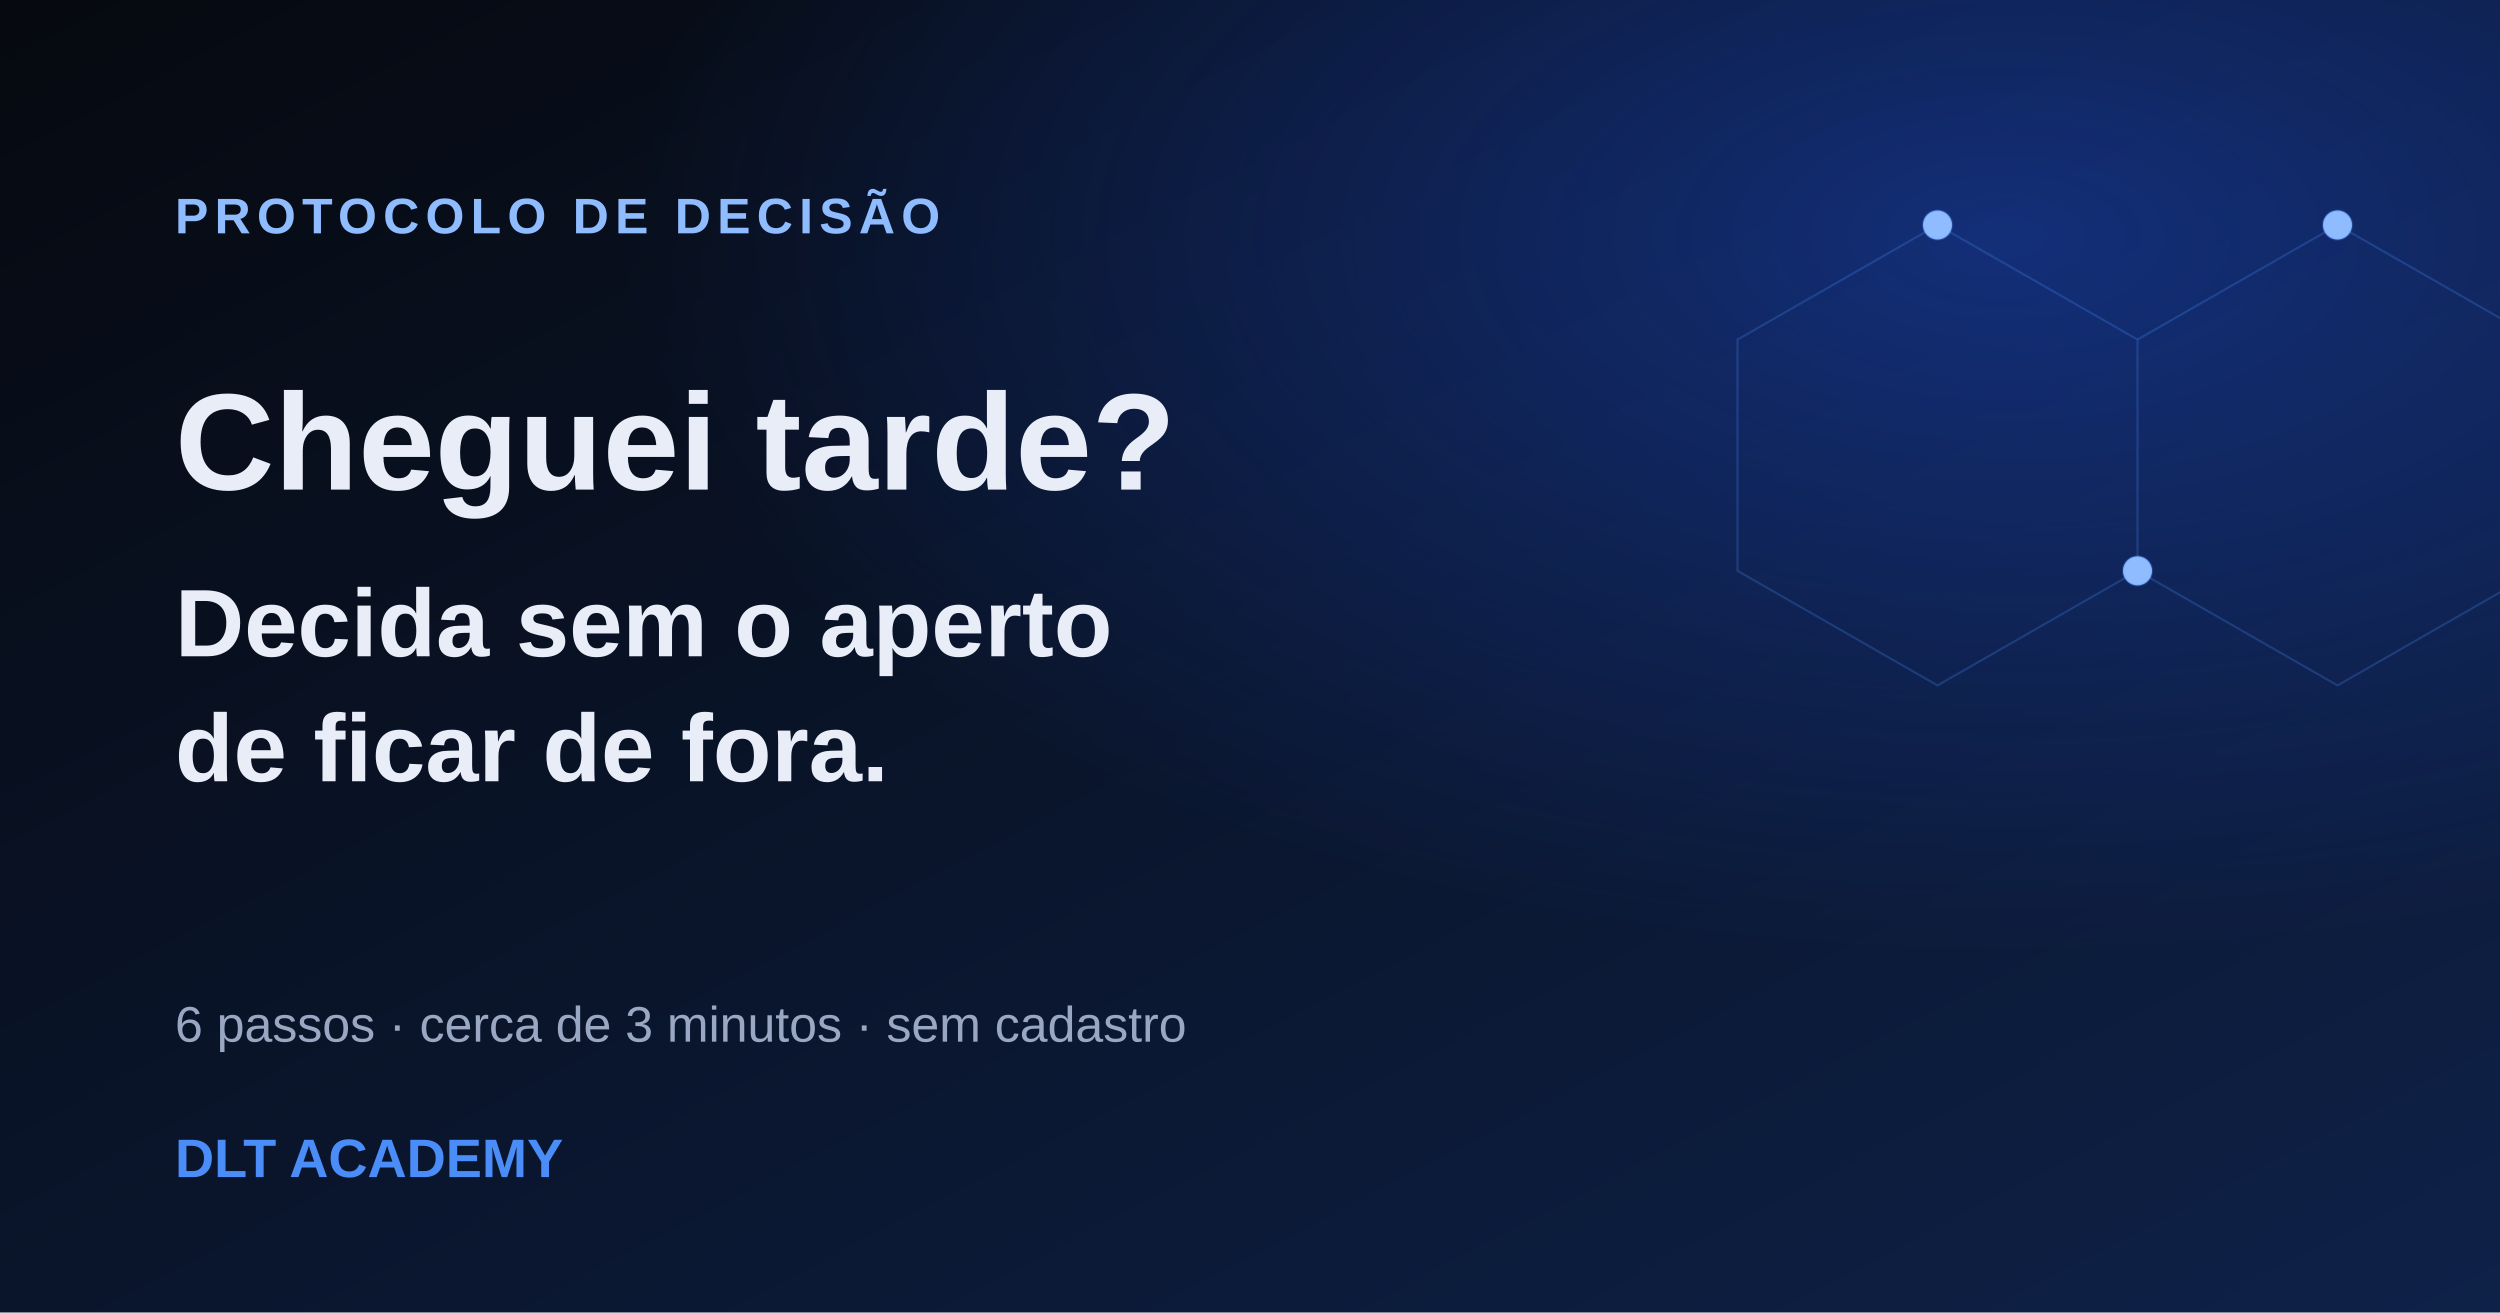
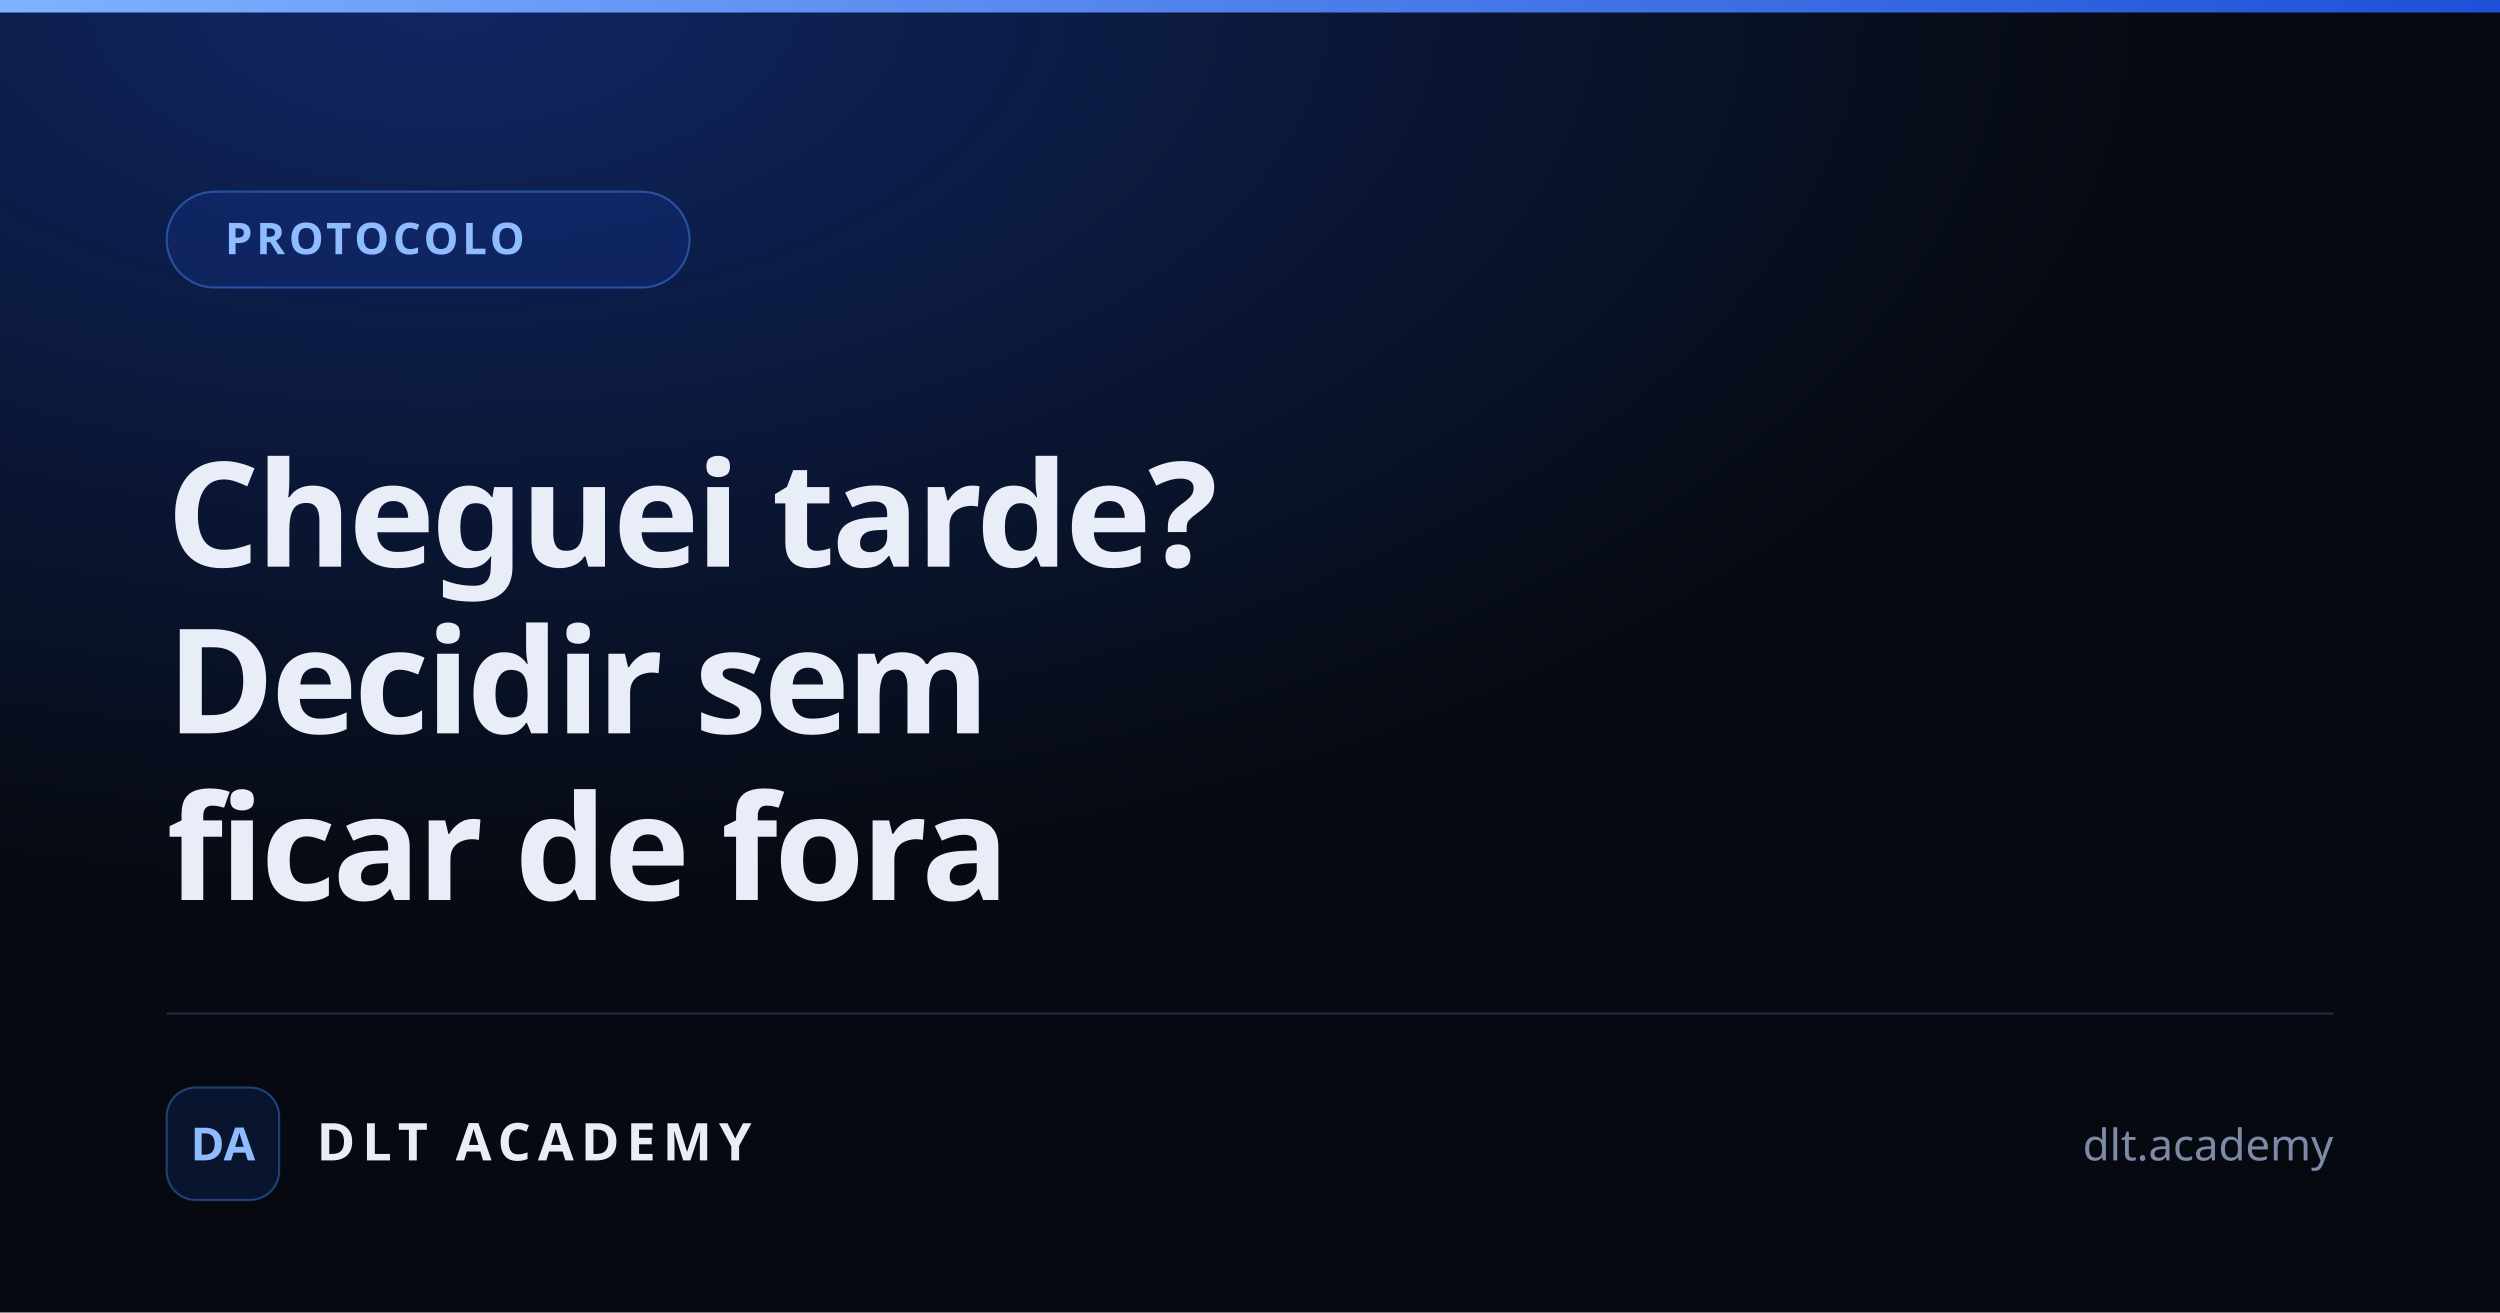
- <svg xmlns="http://www.w3.org/2000/svg" width="1200" height="630" viewBox="0 0 1200 630" role="img" aria-labelledby="title desc">
+ <svg xmlns="http://www.w3.org/2000/svg" width="1200" height="630" viewBox="0 0 1200 630" role="img" aria-label="Cheguei tarde? Protocolo DLT Academy">
  <defs>
-     <linearGradient id="bg" x1="0" y1="0" x2="1" y2="1">
-       <stop stop-color="#06090F" />
-       <stop offset="1" stop-color="#0E2148" />
+     <radialGradient id="glow" cx="18%" cy="0%" r="70%">
+       <stop offset="0%" stop-color="#1E4FD8" stop-opacity="0.42" />
+       <stop offset="100%" stop-color="#1E4FD8" stop-opacity="0" />
+     </radialGradient>
+     <linearGradient id="rule" x1="0" y1="0" x2="1" y2="0">
+       <stop offset="0%" stop-color="#7FB2FF" />
+       <stop offset="100%" stop-color="#1E4FD8" />
    </linearGradient>
-     <radialGradient id="glow" cx="80%" cy="18%" r="55%">
-       <stop stop-color="#1E4FD8" stop-opacity=".45" />
-       <stop offset="1" stop-color="#1E4FD8" stop-opacity="0" />
-     </radialGradient>
  </defs>
-   <rect width="1200" height="630" fill="url(#bg)" />
+   <rect width="1200" height="630" fill="#06090F" />
  <rect width="1200" height="630" fill="url(#glow)" />
-   <g fill="none" stroke="#4A8DF8" stroke-opacity=".25">
-     <path d="M930 108l96 55v111l-96 55-96-55V163z" />
-     <path d="M1026 163l96-55 96 55v111l-96 55-96-55" />
-     <circle cx="930" cy="108" r="7" fill="#8FBBFF" />
-     <circle cx="1122" cy="108" r="7" fill="#8FBBFF" />
-     <circle cx="1026" cy="274" r="7" fill="#8FBBFF" />
-   </g>
-   <text x="84" y="112" fill="#8FBBFF" font-family="Sora,Arial,sans-serif" font-size="24" font-weight="700" letter-spacing="3">PROTOCOLO DE DECISÃO</text>
-   <text x="84" y="235" fill="#E8EDF7" font-family="Sora,Arial,sans-serif" font-size="66" font-weight="800">Cheguei tarde?</text>
-   <text x="84" y="315" fill="#E8EDF7" font-family="Sora,Arial,sans-serif" font-size="46" font-weight="700">Decida sem o aperto</text>
-   <text x="84" y="375" fill="#E8EDF7" font-family="Sora,Arial,sans-serif" font-size="46" font-weight="700">de ficar de fora.</text>
-   <text x="84" y="500" fill="#9AA7C2" font-family="Manrope,Arial,sans-serif" font-size="24">6 passos · cerca de 3 minutos · sem cadastro</text>
-   <text x="84" y="565" fill="#4A8DF8" font-family="Sora,Arial,sans-serif" font-size="26" font-weight="700">DLT ACADEMY</text>
+   <rect x="0" y="0" width="1200" height="6" fill="url(#rule)" />
+   <rect x="80" y="92" width="251" height="46" rx="23" fill="#1E4FD8" fill-opacity="0.16" stroke="#4A8DF8" stroke-opacity="0.45" />
+   <text x="108" y="122" font-family="Sora, 'Trebuchet MS', sans-serif" font-size="21" font-weight="700" letter-spacing="1.8" fill="#8FBBFF">PROTOCOLO</text>
+   <text font-family="Sora, 'Trebuchet MS', sans-serif" font-size="70" font-weight="700" letter-spacing="-1.6" fill="#E8EDF7">
+     <tspan x="80" y="272">Cheguei tarde?</tspan>
+     <tspan x="80" y="352">Decidir sem</tspan>
+     <tspan x="80" y="432">ficar de fora</tspan>
+   </text>
+   <rect x="80" y="486" width="1040" height="1" fill="#1E2C4E" />
+   <rect x="80" y="522" width="54" height="54" rx="14" fill="#1E4FD8" fill-opacity="0.16" stroke="#4A8DF8" stroke-opacity="0.4" />
+   <text x="107" y="557" text-anchor="middle" font-family="Sora, 'Trebuchet MS', sans-serif" font-size="22" font-weight="700" fill="#8FBBFF">DA</text>
+   <text x="152" y="557" font-family="Sora, 'Trebuchet MS', sans-serif" font-size="25" font-weight="700" letter-spacing="3.4" fill="#E8EDF7">DLT ACADEMY</text>
+   <text x="1120" y="557" text-anchor="end" font-family="Sora, 'Trebuchet MS', sans-serif" font-size="21" font-weight="500" fill="#7C8AA6">dlt.academy</text>
</svg>
